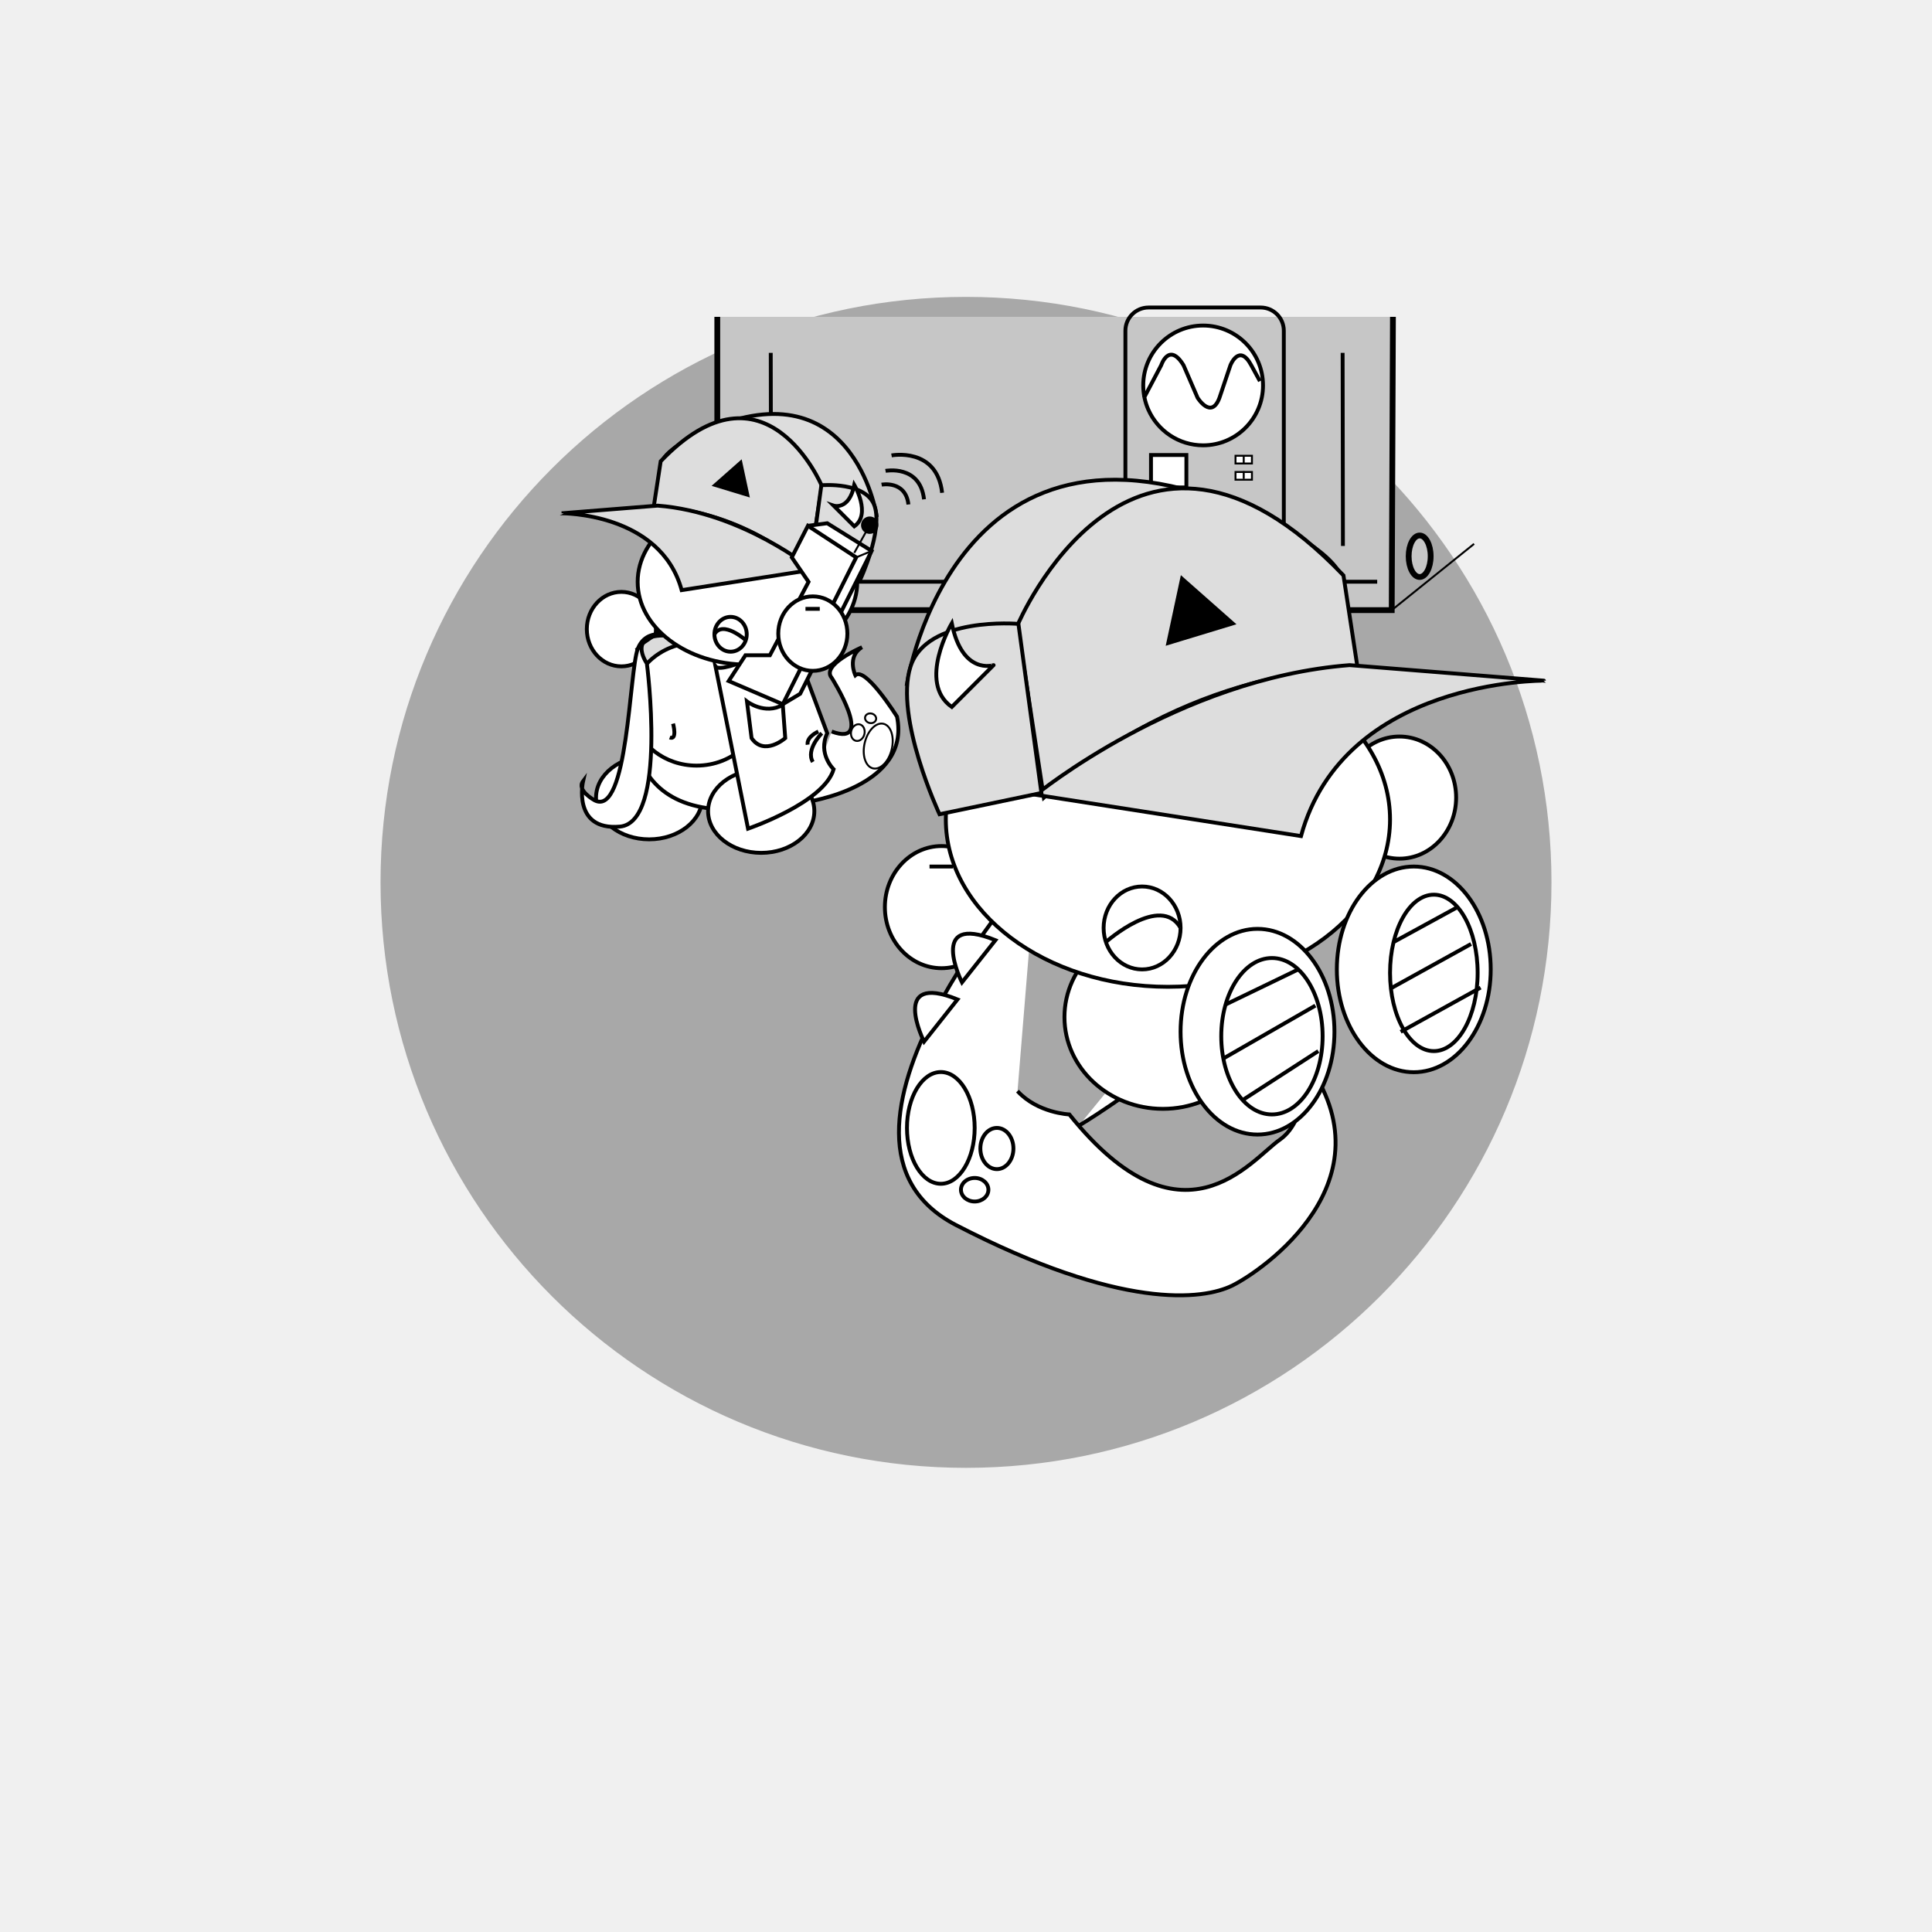
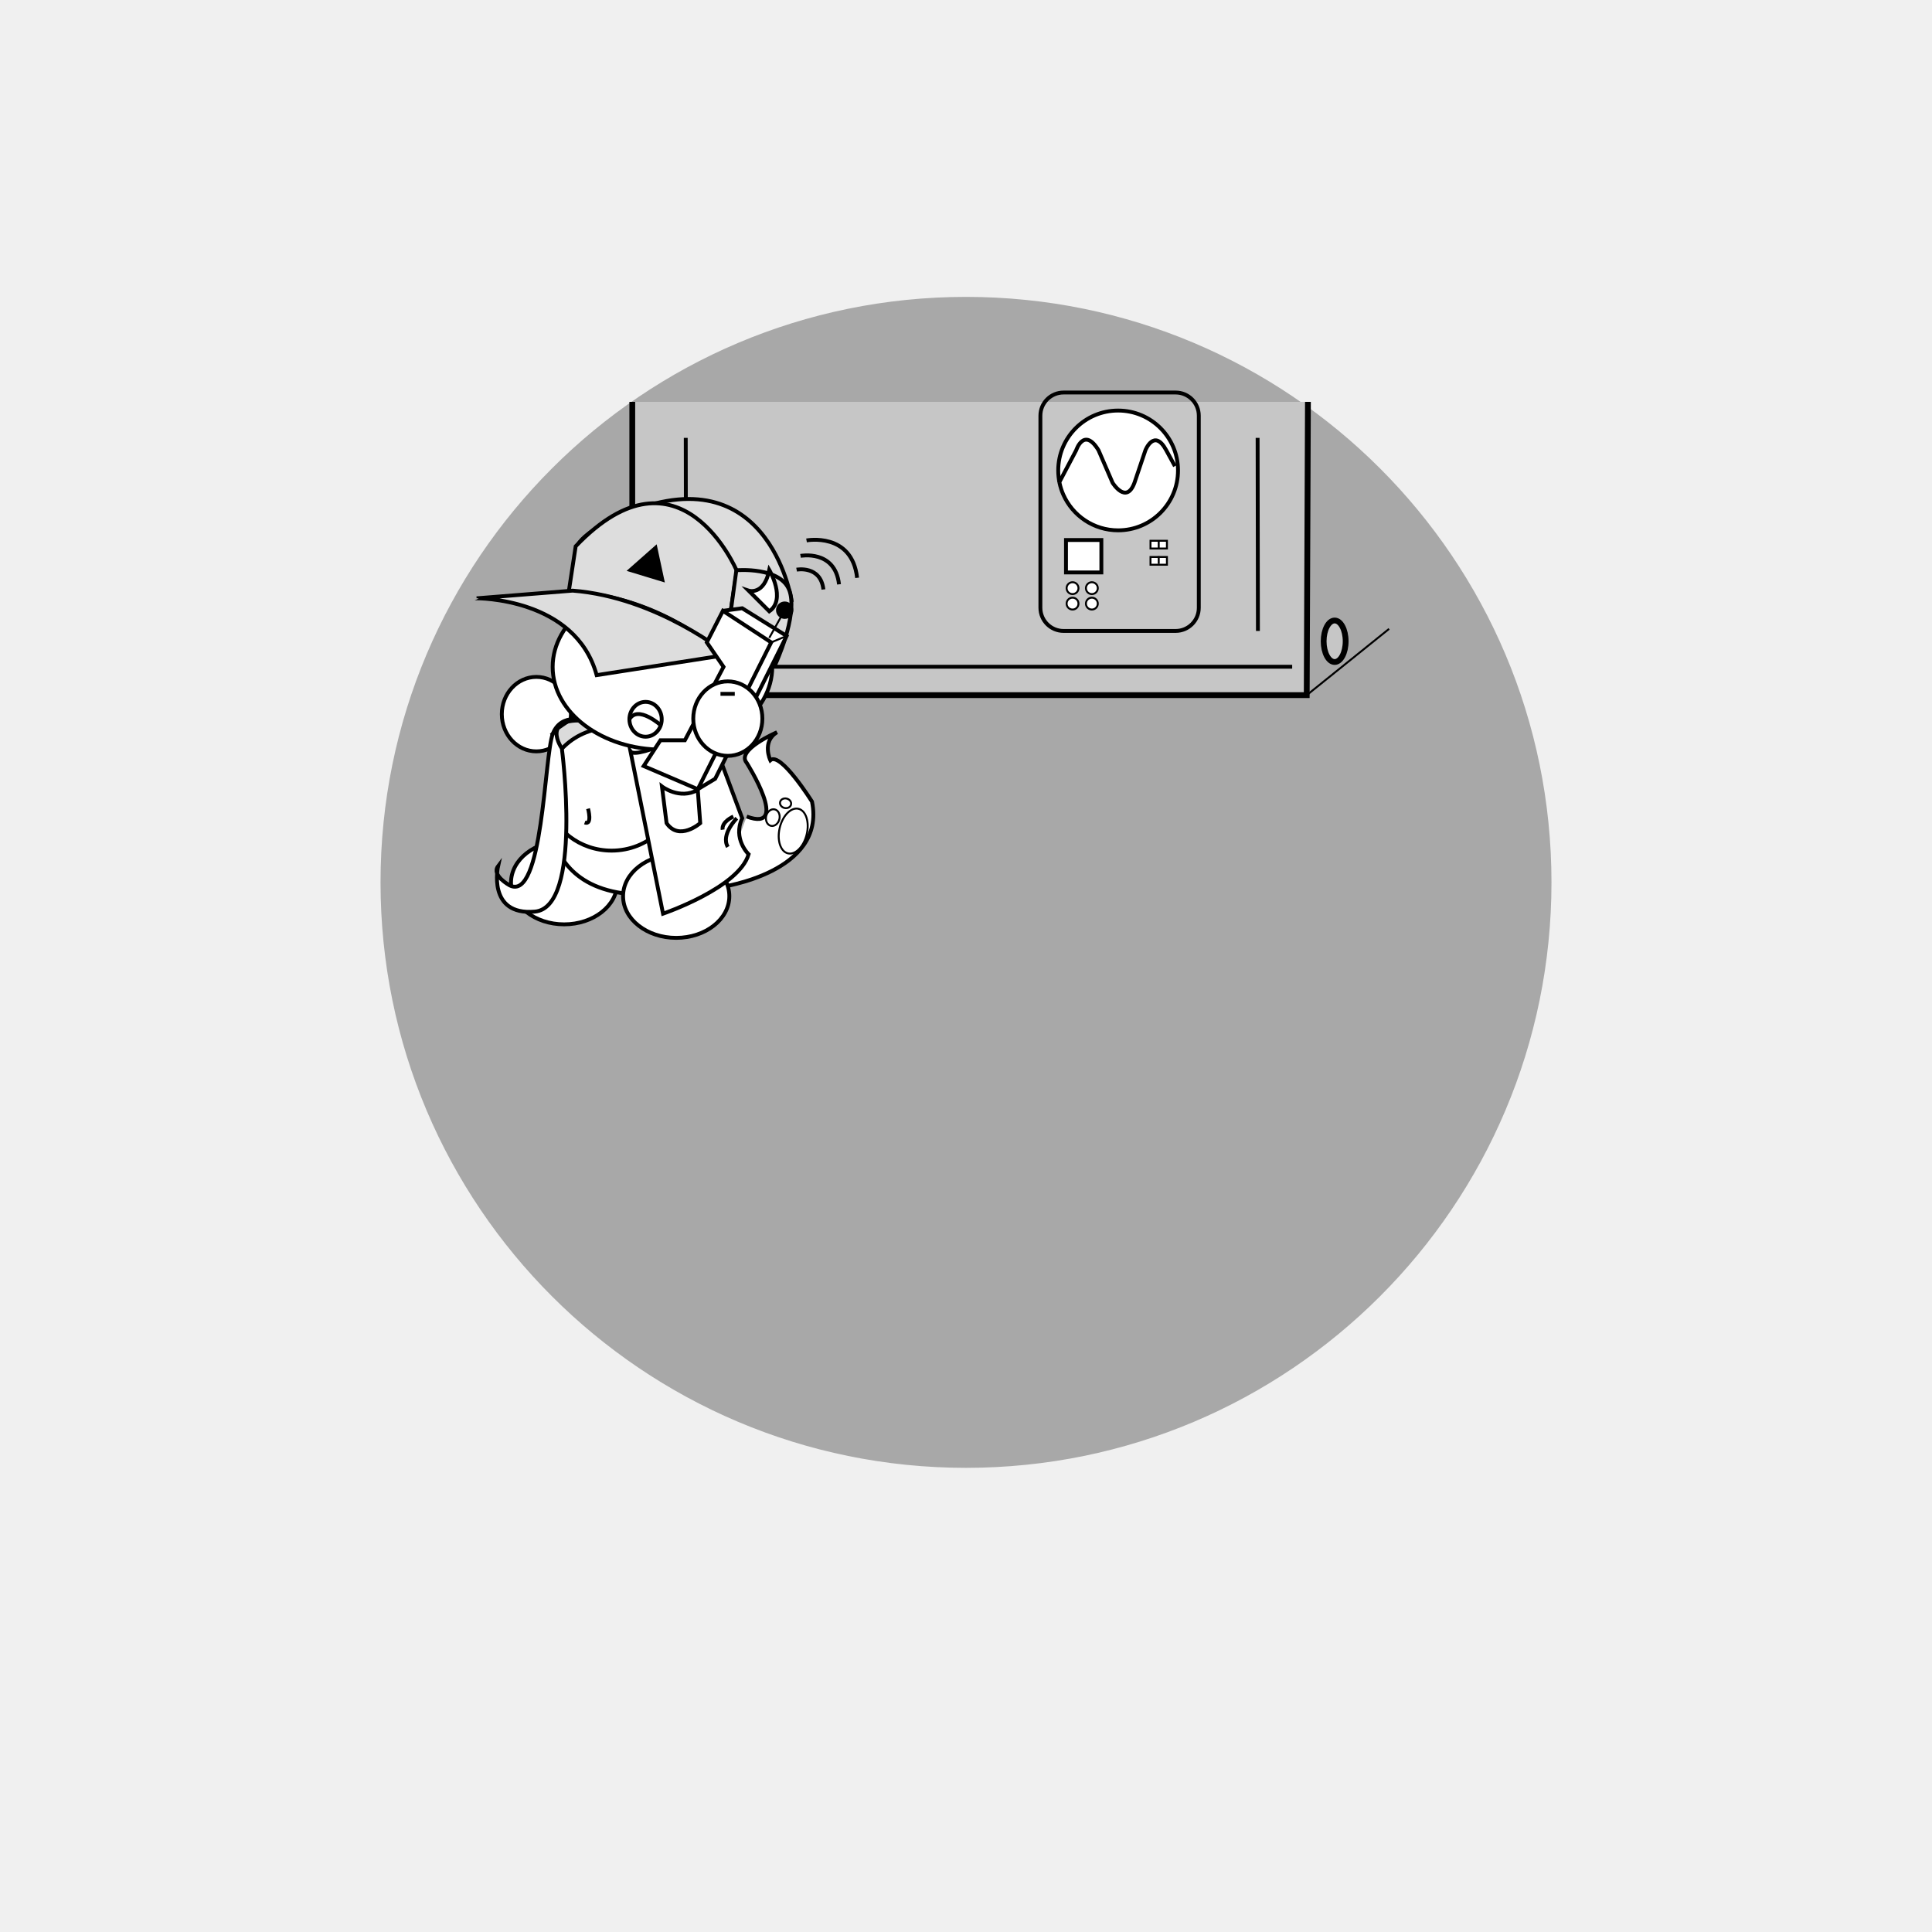
<svg xmlns="http://www.w3.org/2000/svg" version="1.1" id="Layer_2" x="0px" y="0px" viewBox="0 0 1000 1000" enable-background="new 0 0 1000 1000" xml:space="preserve">
  <circle display="none" opacity="0.3" stroke="#000000" stroke-miterlimit="10" enable-background="new    " cx="500" cy="453.711" r="302.542" />
  <circle opacity="0.3" stroke="#000000" stroke-miterlimit="10" enable-background="new    " cx="500" cy="456.711" r="302.542" />
  <g id="Layer_x5F_1" display="none">
    <path display="inline" fill="#FFFFFF" stroke="#000000" stroke-width="4" stroke-miterlimit="10" d="M444.525,594.475   c0,6.627-5.373,12-12,12H331.102c-6.627,0-12-5.373-12-12V348.983c0-6.627,5.373-12,12-12h101.424c6.627,0,12,5.373,12,12   L444.525,594.475L444.525,594.475z" />
    <path display="inline" fill="#FFFFFF" stroke="#000000" stroke-width="4" stroke-miterlimit="10" d="M656.459,594.475   c0,6.627-5.367,12-12,12H543.034c-6.627,0-12-5.373-12-12V348.983c0-6.627,5.373-12,12-12h101.425c6.633,0,12,5.373,12,12V594.475z   " />
    <path display="inline" fill="#FFFFFF" stroke="#000000" stroke-width="4" stroke-miterlimit="10" d="M569.949,515.729   c0,6.627-5.373,12-12,12H456.525c-6.627,0-12-5.373-12-12V270.237c0-6.627,5.373-12,12-12h101.424c6.627,0,12,5.373,12,12V515.729z   " />
    <path display="inline" fill="#FFFFFF" stroke="#000000" stroke-width="5" stroke-miterlimit="10" d="M723.729,521.115   c0,13.265-10.744,24-24,24H300.271c-13.255,0-24-10.735-24-24V318.272c0-13.254,10.745-24,24-24h399.457c13.256,0,24,10.746,24,24   L723.729,521.115L723.729,521.115z" />
    <path display="inline" fill="#FFFFFF" stroke="#000000" stroke-width="3" stroke-miterlimit="10" d="M686.177,483.656   c0,13.265-10.744,24-24,24H333.898c-13.255,0-24-10.735-24-24v-133.35c0-13.254,10.745-24,24-24h328.272c13.256,0,24,10.746,24,24   L686.177,483.656L686.177,483.656z" />
    <path id="vecmap" display="inline" fill="none" stroke="#000000" stroke-width="9" stroke-miterlimit="10" d="M348.052,427.712   c0,31.853,20.468,57.628,45.763,57.628" />
    <path id="vecmap_1_" display="inline" fill="none" stroke="#000000" stroke-width="4" stroke-miterlimit="10" d="M584.477,549.115   c0,44.976,39.42,81.355,88.135,81.355" />
    <path id="vecmap_2_" display="inline" fill="none" stroke="#000000" stroke-width="4" stroke-miterlimit="10" d="M412.609,545.115   c0,44.976-39.42,81.355-88.135,81.355" />
    <g display="inline">
      <line id="vecmap_3_" fill="none" stroke="#000000" stroke-width="3" stroke-miterlimit="10" x1="317.407" y1="356.645" x2="678.427" y2="356.645" />
    </g>
    <g display="inline">
      <line id="vecmap_4_" fill="none" stroke="#000000" stroke-width="3" stroke-miterlimit="10" x1="368.543" y1="365.119" x2="368.543" y2="497.322" />
    </g>
    <g display="inline">
      <line id="vecmap_5_" fill="none" stroke="#000000" stroke-width="3" stroke-miterlimit="10" x1="637.719" y1="365.119" x2="637.719" y2="497.322" />
    </g>
    <g display="inline">
      <rect id="vecmaprec" x="317.407" y="385.323" fill="#FFFFFF" stroke="#000000" stroke-width="3" stroke-miterlimit="10" width="355.205" height="80" />
    </g>
    <g display="inline">
      <line fill="none" stroke="#000000" stroke-width="3" stroke-miterlimit="10" x1="317.407" y1="465.323" x2="672.611" y2="465.323" />
    </g>
  </g>
  <text transform="matrix(1 0 0 1 461.9832 703.8977)" display="none" enable-background="new    " font-family="'MyriadPro-Regular'" font-size="72">3X</text>
  <path fill="#FFFFFF" stroke="#000000" stroke-miterlimit="10" d="M620.219,343.602" />
  <path display="none" fill="#E4E4EF" stroke="#000000" stroke-width="2" stroke-miterlimit="10" d="M383.594,609.325  c0,0,41.716-44.212,15.288,15.771" />
  <path display="none" fill="#7F9E3D" stroke="#000000" stroke-width="3" stroke-miterlimit="10" d="M464.223,276.828  c0,0-78.911-29.717-127.529,42.813" />
  <g id="Leaf_3_1_" display="none">
    <path display="inline" fill="#7F9E3D" stroke="#000000" stroke-width="3" stroke-miterlimit="10" d="M470.5,276.5c0,0-98,22-99,126   " />
    <path display="inline" fill="#7F9E3D" stroke="#000000" stroke-width="3" stroke-miterlimit="10" d="M371.473,402.48   c100.821-25.536,99.053-125.959,99.053-125.959" />
    <path display="inline" fill="none" stroke="#000000" stroke-width="3" stroke-miterlimit="10" d="M470.5,276.5   c0,0-103.908,121.786-97.993,125.829" />
    <polyline display="inline" fill="#CACAEF" stroke="#000000" stroke-miterlimit="10" points="391.166,395.17 400.166,380.504    400.166,391.837  " />
    <polyline display="inline" fill="#CACAEF" stroke="#000000" stroke-miterlimit="10" points="414.49,383.839 414.49,369.17    417.834,374.837 421.384,365.837 426.523,374.682  " />
    <polyline display="inline" fill="#CACAEF" stroke="#000000" stroke-miterlimit="10" points="433.984,369.807 434.638,346.091    439.851,363.159  " />
    <polyline display="inline" fill="#CACAEF" stroke="#000000" stroke-miterlimit="10" points="447.577,352.719 445.5,344.75    451.209,347.93  " />
    <polyline display="inline" fill="#CACAEF" stroke="#000000" stroke-miterlimit="10" points="455.527,340.22 449.293,317.328    459.22,332.156  " />
    <polyline display="inline" fill="#CACAEF" stroke="#000000" stroke-miterlimit="10" points="411.372,307.083 408.569,330.642    404.927,313.172  " />
    <polyline display="inline" fill="#CACAEF" stroke="#000000" stroke-miterlimit="10" points="387.261,336.962 390.177,360.507    382.459,344.416  " />
    <polyline display="inline" fill="#CACAEF" stroke="#000000" stroke-miterlimit="10" points="439.556,287.176 438.177,295.293    434.279,290.05  " />
  </g>
  <path fill="#484FAA" stroke="#FFFFFF" stroke-width="5" stroke-miterlimit="10" d="M197.474,456.711" />
  <g display="none">
    <line display="inline" fill="none" stroke="#000000" stroke-miterlimit="10" x1="200.201" y1="408.834" x2="334.358" y2="408.832" />
    <line display="inline" fill="none" stroke="#000000" stroke-miterlimit="10" x1="200.201" y1="422.834" x2="334.358" y2="422.83" />
    <line display="inline" fill="none" stroke="#000000" stroke-miterlimit="10" x1="334.358" y1="408.832" x2="334.358" y2="422.83" />
    <line display="inline" fill="none" stroke="#000000" stroke-miterlimit="10" x1="334.358" y1="408.832" x2="386.62" y2="361.921" />
    <line display="inline" fill="none" stroke="#000000" stroke-miterlimit="10" x1="334.358" y1="422.83" x2="386.62" y2="375.921" />
  </g>
  <path display="none" fill="#FFFFFF" stroke="#000000" stroke-width="2" stroke-miterlimit="10" d="M347.486,340.05  c0,0,5.202,22.209,42.864,13.854" />
  <g id="Layer_3">
    <path fill="#FFFFFF" stroke="#000000" stroke-width="2" stroke-miterlimit="10" d="M347.486,379.678" />
  </g>
  <path display="none" fill="none" stroke="#000000" stroke-width="3" stroke-miterlimit="10" d="M729.121,287.91  c0,0,11.345,19.923,5.695,24.59c0,0-1.649,17.334,12.351,16.667l36.667,0.019v-17.352c0,0-28.289-3.333-30.145,0.667  c0,0-3.855-2.619-6.522,3.69" />
  <path display="none" fill="none" stroke="#000000" stroke-width="3" stroke-miterlimit="10" d="M754.41,308.548  c0,0,3.389-21.381-19.594-31.381" />
  <g>
-     <polyline fill="#C6C6C6" stroke="#000000" stroke-width="3" stroke-miterlimit="10" points="371.269,163.998 371.269,315.806    720.358,315.806 720.984,163.998  " />
-     <path fill="#FFFFFF" stroke="#000000" stroke-width="2" stroke-miterlimit="10" d="M653.737,199.5c0,17.121-13.88,31-31,31   c-12.669,0-23.563-7.6-28.372-18.49c-1.689-3.826-2.628-8.059-2.628-12.51c0-17.121,13.88-31,31-31S653.737,182.379,653.737,199.5z   " />
-     <path fill="#FFFFFF" stroke="#000000" stroke-width="2" stroke-miterlimit="10" d="M592.158,205.875l8.882-16.853   c0,0,4.006-12.257,11.543,0l7.282,16.853c0,0,7.093,11.491,11.334,0l5.673-16.853c0,0,4.561-11.491,10.757,0l4.504,8.256" />
-     <rect x="595.753" y="235.509" fill="#FFFFFF" stroke="#000000" stroke-width="2" stroke-miterlimit="10" width="18.311" height="16.787" />
-     <line fill="#C6C6C6" stroke="#000000" stroke-miterlimit="10" x1="720.358" y1="315.806" x2="762.988" y2="281.5" />
-     <path fill="#C6C6C6" stroke="#000000" stroke-miterlimit="10" d="M762.988,163.998" />
-     <circle fill="#FFFFFF" stroke="#000000" stroke-miterlimit="10" cx="599.147" cy="260.428" r="3.072" />
-     <circle fill="#FFFFFF" stroke="#000000" stroke-miterlimit="10" cx="609.147" cy="260.428" r="3.072" />
-     <circle fill="#FFFFFF" stroke="#000000" stroke-miterlimit="10" cx="599.147" cy="268.428" r="3.072" />
-     <circle fill="#FFFFFF" stroke="#000000" stroke-miterlimit="10" cx="609.147" cy="268.428" r="3.072" />
-     <rect x="639.5" y="235.902" fill="#FFFFFF" stroke="#000000" stroke-miterlimit="10" width="8.5" height="4" />
-     <rect x="639.5" y="244.296" fill="#FFFFFF" stroke="#000000" stroke-miterlimit="10" width="8.5" height="4" />
-     <line fill="#C6C6C6" stroke="#000000" stroke-miterlimit="10" x1="643.75" y1="235.902" x2="643.75" y2="239.902" />
-     <line fill="#C6C6C6" stroke="#000000" stroke-miterlimit="10" x1="643.75" y1="243.902" x2="643.75" y2="247.902" />
-     <line fill="none" stroke="#000000" stroke-width="2" stroke-miterlimit="10" x1="378.167" y1="301.101" x2="712.834" y2="301.101" />
-     <line fill="none" stroke="#000000" stroke-width="2" stroke-miterlimit="10" x1="399.099" y1="282.594" x2="398.94" y2="182.641" />
-     <ellipse fill="#C6C6C6" stroke="#000000" stroke-width="3" stroke-miterlimit="10" cx="734.816" cy="287.91" rx="5.695" ry="10.743" />
-     <path fill="none" stroke="#000000" stroke-width="2" stroke-miterlimit="10" d="M582.506,171.167c0-6.627,5.373-12,12-12H652.5   c6.627,0,12,5.373,12,12v99.408c0,6.627-5.373,12-12,12h-57.994c-6.627,0-12-5.373-12-12V171.167z" />
-     <line fill="none" stroke="#000000" stroke-width="2" stroke-miterlimit="10" x1="695.099" y1="282.594" x2="694.94" y2="182.641" />
+     <polyline fill="#C6C6C6" stroke="#000000" stroke-width="3" stroke-miterlimit="10" points="327.269,207.998 327.269,359.806    676.358,359.806 676.984,207.998  " />
+     <path fill="#FFFFFF" stroke="#000000" stroke-width="2" stroke-miterlimit="10" d="M609.737,243.5c0,17.121-13.88,31-31,31   c-12.669,0-23.563-7.6-28.372-18.49c-1.689-3.826-2.628-8.059-2.628-12.51c0-17.121,13.88-31,31-31S609.737,226.379,609.737,243.5z   " />
+     <path fill="#FFFFFF" stroke="#000000" stroke-width="2" stroke-miterlimit="10" d="M548.158,249.875l8.882-16.853   c0,0,4.006-12.257,11.543,0l7.282,16.853c0,0,7.093,11.491,11.334,0l5.673-16.853c0,0,4.561-11.491,10.757,0l4.504,8.256" />
+     <rect x="551.753" y="279.509" fill="#FFFFFF" stroke="#000000" stroke-width="2" stroke-miterlimit="10" width="18.311" height="16.787" />
+     <line fill="#C6C6C6" stroke="#000000" stroke-miterlimit="10" x1="676.358" y1="359.806" x2="718.988" y2="325.5" />
+     <path fill="#C6C6C6" stroke="#000000" stroke-miterlimit="10" d="M718.988,207.998" />
+     <circle fill="#FFFFFF" stroke="#000000" stroke-miterlimit="10" cx="555.147" cy="304.428" r="3.072" />
+     <circle fill="#FFFFFF" stroke="#000000" stroke-miterlimit="10" cx="565.147" cy="304.428" r="3.072" />
+     <circle fill="#FFFFFF" stroke="#000000" stroke-miterlimit="10" cx="555.147" cy="312.428" r="3.072" />
+     <circle fill="#FFFFFF" stroke="#000000" stroke-miterlimit="10" cx="565.147" cy="312.428" r="3.072" />
+     <rect x="595.5" y="279.902" fill="#FFFFFF" stroke="#000000" stroke-miterlimit="10" width="8.5" height="4" />
+     <rect x="595.5" y="288.296" fill="#FFFFFF" stroke="#000000" stroke-miterlimit="10" width="8.5" height="4" />
+     <line fill="#C6C6C6" stroke="#000000" stroke-miterlimit="10" x1="599.75" y1="279.902" x2="599.75" y2="283.902" />
+     <line fill="#C6C6C6" stroke="#000000" stroke-miterlimit="10" x1="599.75" y1="287.902" x2="599.75" y2="291.902" />
+     <line fill="none" stroke="#000000" stroke-width="2" stroke-miterlimit="10" x1="334.167" y1="345.101" x2="668.834" y2="345.101" />
+     <line fill="none" stroke="#000000" stroke-width="2" stroke-miterlimit="10" x1="355.099" y1="326.594" x2="354.94" y2="226.641" />
+     <ellipse fill="#C6C6C6" stroke="#000000" stroke-width="3" stroke-miterlimit="10" cx="690.816" cy="331.91" rx="5.695" ry="10.743" />
+     <path fill="none" stroke="#000000" stroke-width="2" stroke-miterlimit="10" d="M538.506,215.167c0-6.627,5.373-12,12-12H608.5   c6.627,0,12,5.373,12,12v99.408c0,6.627-5.373,12-12,12h-57.994c-6.627,0-12-5.373-12-12V215.167z" />
+     <line fill="none" stroke="#000000" stroke-width="2" stroke-miterlimit="10" x1="651.099" y1="326.594" x2="650.94" y2="226.641" />
  </g>
-   <g id="Layer_2_1_">
-     <ellipse fill="#FFFFFF" stroke="#000000" stroke-width="2" stroke-miterlimit="10" cx="487.347" cy="469.526" rx="29.332" ry="31.609" />
-     <ellipse display="none" fill="#FFFFFF" stroke="#000000" stroke-width="2" stroke-miterlimit="10" cx="724.984" cy="421.448" rx="29.333" ry="31.608" />
-     <path fill="#FFFFFF" stroke="#000000" stroke-width="2" stroke-miterlimit="10" d="M481.118,448.515h12.142H481.118z" />
+   <g id="Layer_1_3_" display="none">
    <g>
-       <path fill="#FFFFFF" stroke="#000000" stroke-width="2" stroke-miterlimit="10" d="M432.358,448.515" />
-     </g>
-   </g>
-   <g id="Layer_1_3_">
-     <g display="none">
      <path display="inline" d="M436.168,273.178h3.62v51.345h-3.62V273.178z" />
    </g>
-     <path fill="#FFFFFF" stroke="#000000" stroke-width="2" stroke-miterlimit="10" d="M558.369,582.679   c0,0,107.626-63.632,92.52-113.151" />
-     <rect x="376.743" y="243.432" display="none" fill="#FFFFFF" stroke="#000000" stroke-width="3" stroke-miterlimit="10" width="452.382" height="347.419" />
+     <path display="inline" fill="#FFFFFF" stroke="#000000" stroke-width="2" stroke-miterlimit="10" d="M558.369,582.679   c0,0,107.626-63.632,92.52-113.151" />
+     <rect x="376.743" y="243.432" fill="#FFFFFF" stroke="#000000" stroke-width="3" stroke-miterlimit="10" width="452.382" height="347.419" />
    <div class="typewriter">
      <text transform="matrix(1 0 0 1 264.0769 578.5002)" font-family="'Montserrat-Regular'" font-size="72" startOffset="0">
			www.???.com</text>
    </div>
-     <ellipse display="none" fill="#FFFFFF" stroke="#000000" stroke-miterlimit="10" cx="676.052" cy="198.303" rx="49.854" ry="44.796" />
-     <g id="Layer_4_2_">
+     <ellipse fill="#FFFFFF" stroke="#000000" stroke-miterlimit="10" cx="676.052" cy="198.303" rx="49.854" ry="44.796" />
+     <g id="Layer_4_2_" display="inline">
      <ellipse fill="#FFFFFF" stroke="#000000" stroke-width="2" stroke-miterlimit="10" cx="724.358" cy="412.832" rx="29.331" ry="31.608" />
    </g>
-     <path display="none" fill="#FFFFFF" stroke="#000000" stroke-miterlimit="10" d="M638.741,230.524c0,0,23.188,27.596,16.606-2.775   C655.347,227.746,653.01,224.95,638.741,230.524z" />
-     <path display="none" fill="#FF0000" stroke="#000000" stroke-miterlimit="10" d="M709.677,170.876c4.834,0,8.752,9.38,8.752,20.952   c0,11.568-3.918,20.948-8.752,20.948c-4.829,0-8.747-9.38-8.747-20.948C700.928,180.256,704.846,170.876,709.677,170.876z" />
-     <polygon display="none" fill="#FFFFFF" stroke="#000000" stroke-width="2" stroke-miterlimit="10" points="626.843,229.703    615.824,243.286 630.91,254.068 637.966,249.028 635.356,233.42  " />
-     <path display="none" fill="#FFFFFF" stroke="#000000" stroke-miterlimit="10" d="M624.089,257.729c0,0-5.978,3.813,0,14.478   c5.975,10.667,31.938,0,31.938,0l9.849-19.811l8.32,19.811l9.063-0.764l-9.063-31.233c0,0-6.684-10.667-18.169,0   c-11.485,10.666-20.626,15.999-20.626,15.999L624.089,257.729z" />
-     <path fill="#FFFFFF" stroke="#000000" stroke-width="2" stroke-miterlimit="10" d="M536.172,448.515   c0,0-126.666,141.386-41.34,185.573c85.329,44.188,127.854,38.854,143.158,31.235c15.312-7.616,83.037-53.948,38.164-115.806   c0,0,1.525,29.715-13.713,40.381c-15.237,10.665-50.594,59.59-108.946-13.063c0,0-16.336-0.646-26.833-12.074" />
-     <path display="none" fill="#FFFFFF" stroke="#000000" stroke-miterlimit="10" d="M624.089,244.778l-5.224,26.665   c0,0,23.006-7.221,23.577-19.989" />
-     <path fill="#FFFFFF" stroke="#000000" stroke-width="2" stroke-miterlimit="10" d="M601.908,478.953   c28.137,0,50.944,21.268,50.944,47.495c0,26.229-22.812,47.491-50.944,47.491c-28.137,0-50.944-21.265-50.944-47.491   C550.964,500.221,573.771,478.953,601.908,478.953z" />
-     <g>
+     <path fill="#FFFFFF" stroke="#000000" stroke-miterlimit="10" d="M638.741,230.524c0,0,23.188,27.596,16.606-2.775   C655.347,227.746,653.01,224.95,638.741,230.524z" />
+     <path fill="#FF0000" stroke="#000000" stroke-miterlimit="10" d="M709.677,170.876c4.834,0,8.752,9.38,8.752,20.952   c0,11.568-3.918,20.948-8.752,20.948c-4.829,0-8.747-9.38-8.747-20.948C700.928,180.256,704.846,170.876,709.677,170.876z" />
+     <polygon fill="#FFFFFF" stroke="#000000" stroke-width="2" stroke-miterlimit="10" points="626.843,229.703 615.824,243.286    630.91,254.068 637.966,249.028 635.356,233.42  " />
+     <path fill="#FFFFFF" stroke="#000000" stroke-miterlimit="10" d="M624.089,257.729c0,0-5.978,3.813,0,14.478   c5.975,10.667,31.938,0,31.938,0l9.849-19.811l8.32,19.811l9.063-0.764l-9.063-31.233c0,0-6.684-10.667-18.169,0   c-11.485,10.666-20.626,15.999-20.626,15.999L624.089,257.729z" />
+     <path display="inline" fill="#FFFFFF" stroke="#000000" stroke-width="2" stroke-miterlimit="10" d="M536.172,448.515   c0,0-126.666,141.386-41.34,185.573c85.329,44.188,127.854,38.854,143.158,31.235c15.312-7.616,83.037-53.948,38.164-115.806   c0,0,1.525,29.715-13.713,40.381c-15.237,10.665-50.594,59.59-108.946-13.063c0,0-16.336-0.646-26.833-12.074" />
+     <path fill="#FFFFFF" stroke="#000000" stroke-miterlimit="10" d="M624.089,244.778l-5.224,26.665c0,0,23.006-7.221,23.577-19.989" />
+     <path display="inline" fill="#FFFFFF" stroke="#000000" stroke-width="2" stroke-miterlimit="10" d="M601.908,478.953   c28.137,0,50.944,21.268,50.944,47.495c0,26.229-22.812,47.491-50.944,47.491c-28.137,0-50.944-21.265-50.944-47.491   C550.964,500.221,573.771,478.953,601.908,478.953z" />
+     <g display="inline">
      <path fill="#DDDDDD" stroke="#000000" stroke-width="2" stroke-miterlimit="10" d="M469.453,353.906    c0,0,25.151-160.597,184.078-85.71C812.456,343.079,469.453,353.906,469.453,353.906z" />
      <path fill="#FFFFFF" stroke="#000000" stroke-width="2" stroke-miterlimit="10" d="M719.476,424.155    c0,47.834-51.467,86.613-114.961,86.613c-63.49,0-114.962-38.778-114.962-86.613s51.473-86.607,114.962-86.607    C668.01,337.543,719.476,376.32,719.476,424.155z" />
      <path fill="#DDDDDD" stroke="#000000" stroke-width="2" stroke-miterlimit="10" d="M540.285,412.834l-13.623-89.25    c0,0,58.975-140.431,168.711-25.754l7.31,47.889c0,0-81.328-2.413-156.65,62.056C544.109,409.417,542.193,411.102,540.285,412.834    z" />
      <path fill="#DDDDDD" stroke="#000000" stroke-width="2" stroke-miterlimit="10" d="M673.395,432.756l-137.227-21.375    c0,0,73.577-60.235,162.396-67.113l100.559,8.04C799.123,352.307,695.613,351.402,673.395,432.756z" />
      <path fill="#DDDDDD" stroke="#000000" stroke-width="2" stroke-miterlimit="10" d="M527.135,322.929    c0,0-47.587-4.173-55.895,22.222c-8.305,26.396,15.047,76.297,15.047,76.297l52.744-11.014L527.135,322.929z" />
      <polygon stroke="#000000" stroke-width="2" stroke-miterlimit="10" points="611.828,299.575 604.705,332.806 637.99,322.689   " />
      <path fill="#FFFFFF" stroke="#000000" stroke-width="2" stroke-miterlimit="10" d="M492.639,322.615c0,0-18.044,30.678,0,43.308    l21.649-21.653C514.291,344.267,498.052,349.68,492.639,322.615z" />
    </g>
-     <path display="none" fill="#FFFFFF" stroke="#000000" stroke-width="2" stroke-miterlimit="10" d="M560.222,510.768   c0,0,57.959,31.415,57.995-7.197" />
-     <path display="none" fill="#FFFFFF" stroke="#000000" stroke-width="2" stroke-miterlimit="10" d="M563.384,534.01   c0,0,40.321,18.193,54.836-7.907" />
-     <path display="none" fill="#FFFFFF" stroke="#000000" stroke-width="2" stroke-miterlimit="10" d="M575.101,552.42   c0,0,42.354,12.774,53.334-14.998" />
-     <ellipse fill="#FFFFFF" stroke="#000000" stroke-width="2" stroke-miterlimit="10" cx="591.147" cy="480.304" rx="19.916" ry="21.461" />
-     <path fill="#FFFFFF" stroke="#000000" stroke-width="2" stroke-miterlimit="10" d="M572.411,487.603   c0,0,28.344-25.265,38.652-7.298" />
-     <ellipse fill="#FFFFFF" stroke="#000000" stroke-width="2" stroke-miterlimit="10" cx="731.771" cy="501.744" rx="39.822" ry="53.229" />
-     <ellipse fill="#FFFFFF" stroke="#000000" stroke-width="2" stroke-miterlimit="10" cx="650.885" cy="534.01" rx="39.823" ry="53.23" />
-     <path display="none" fill="#FFFFFF" stroke="#000000" stroke-miterlimit="10" d="M658.844,263.823c0,0-8.591,9.146-25.353,0   c0,0-4.036,3.472-10.61-5.883l1.208-13.162" />
-     <polygon display="none" fill="#FFFFFF" stroke="#000000" stroke-width="3" stroke-miterlimit="10" points="376.743,243.432    560.471,141.266 914.97,141.266 829.125,243.432  " />
-     <polygon display="none" fill="#FFFFFF" stroke="#000000" stroke-width="3" stroke-miterlimit="10" points="829.125,590.848    829.125,243.432 914.97,141.266 914.97,436.365  " />
-     <ellipse fill="#FFFFFF" stroke="#000000" stroke-width="2" stroke-miterlimit="10" cx="658.351" cy="536.353" rx="26.236" ry="40.482" />
-     <ellipse fill="#FFFFFF" stroke="#000000" stroke-width="2" stroke-miterlimit="10" cx="742.151" cy="503.57" rx="22.672" ry="40.481" />
-     <line fill="none" stroke="#000000" stroke-width="2" stroke-miterlimit="10" x1="634.368" y1="519.943" x2="671.988" y2="501.765" />
-     <line fill="none" stroke="#000000" stroke-width="2" stroke-miterlimit="10" x1="633.155" y1="547.903" x2="680.822" y2="520.495" />
-     <line fill="none" stroke="#000000" stroke-width="2" stroke-miterlimit="10" x1="643.191" y1="569.381" x2="682.345" y2="544.051" />
-     <line fill="none" stroke="#000000" stroke-width="2" stroke-miterlimit="10" x1="724.973" y1="534.071" x2="766.345" y2="511.188" />
-     <line fill="none" stroke="#000000" stroke-width="2" stroke-miterlimit="10" x1="721.31" y1="487.603" x2="754.41" y2="469.528" />
-     <path fill="#FFFFFF" stroke="#000000" stroke-width="3" stroke-miterlimit="10" d="M762.988,487.603" />
-     <path fill="#FFFFFF" stroke="#000000" stroke-width="3" stroke-miterlimit="10" d="M721.31,515.009" />
-     <path fill="#FFFFFF" stroke="#000000" stroke-width="3" stroke-miterlimit="10" d="M751.65,511.854" />
-     <path fill="#FFFFFF" stroke="#000000" stroke-width="3" stroke-miterlimit="10" d="M724.984,430.857" />
-     <line fill="none" stroke="#000000" stroke-width="2" stroke-miterlimit="10" x1="720.054" y1="511.477" x2="761.429" y2="488.597" />
-     <path fill="#FFFFFF" stroke="#000000" stroke-width="2" stroke-miterlimit="10" d="M486.969,554.884   c9.677,0,17.521,12.945,17.521,28.922c0,15.97-7.846,28.922-17.521,28.922c-9.682,0-17.523-12.952-17.523-28.922   C469.443,567.829,477.288,554.884,486.969,554.884z" />
-     <ellipse fill="#FFFFFF" stroke="#000000" stroke-width="2" stroke-miterlimit="10" cx="515.99" cy="594.472" rx="8.557" ry="10.667" />
-     <ellipse fill="#FFFFFF" stroke="#000000" stroke-width="2" stroke-miterlimit="10" cx="504.49" cy="615.805" rx="7.104" ry="6.095" />
-     <path fill="#FFFFFF" stroke="#000000" stroke-width="2" stroke-miterlimit="10" d="M478.289,539.154   c0,0-18.184-36.244,17.317-21.855L478.289,539.154z" />
-     <path fill="#FFFFFF" stroke="#000000" stroke-width="2" stroke-miterlimit="10" d="M497.911,508.49   c0,0-18.181-36.242,17.317-21.855L497.911,508.49z" />
-     <polygon display="none" fill="#FFFFFF" stroke="#000000" stroke-width="2" stroke-miterlimit="10" points="331.031,108.404    425.505,85.547 445.311,280.585  " />
-     <polygon display="none" fill="#FFFFFF" stroke="#000000" stroke-width="2" stroke-miterlimit="10" points="602.416,4.989    704.26,32.915 564.478,280.585  " />
-     <polygon display="none" fill="#FFFFFF" stroke="#000000" stroke-width="2" stroke-miterlimit="10" points="768.13,114.807    832.219,166.551 710.97,280.585  " />
-     <path display="none" fill="#FFFFFF" stroke="#000000" stroke-width="2" stroke-miterlimit="10" d="M453.454,287.943   c8.835,0,15.999,5.893,15.999,13.16c0,7.269-7.162,13.157-15.999,13.157s-15.999-5.891-15.999-13.157   C437.455,293.833,444.617,287.943,453.454,287.943z" />
-     <path display="none" fill="#FFFFFF" stroke="#000000" stroke-width="2" stroke-miterlimit="10" d="M558.369,287.943   c8.835,0,15.999,5.893,15.999,13.16c0,7.269-7.163,13.157-15.999,13.157c-8.837,0-16-5.891-16-13.157   C542.369,293.833,549.532,287.943,558.369,287.943z" />
-     <ellipse display="none" fill="#FFFFFF" stroke="#000000" stroke-width="2" stroke-miterlimit="10" cx="700.394" cy="298.815" rx="16" ry="13.158" />
+     <path fill="#FFFFFF" stroke="#000000" stroke-width="2" stroke-miterlimit="10" d="M560.222,510.768   c0,0,57.959,31.415,57.995-7.197" />
+     <path fill="#FFFFFF" stroke="#000000" stroke-width="2" stroke-miterlimit="10" d="M563.384,534.01c0,0,40.321,18.193,54.836-7.907   " />
+     <path fill="#FFFFFF" stroke="#000000" stroke-width="2" stroke-miterlimit="10" d="M575.101,552.42   c0,0,42.354,12.774,53.334-14.998" />
+     <ellipse display="inline" fill="#FFFFFF" stroke="#000000" stroke-width="2" stroke-miterlimit="10" cx="591.147" cy="480.304" rx="19.916" ry="21.461" />
+     <path display="inline" fill="#FFFFFF" stroke="#000000" stroke-width="2" stroke-miterlimit="10" d="M572.411,487.603   c0,0,28.344-25.265,38.652-7.298" />
+     <ellipse display="inline" fill="#FFFFFF" stroke="#000000" stroke-width="2" stroke-miterlimit="10" cx="731.771" cy="501.744" rx="39.822" ry="53.229" />
+     <ellipse display="inline" fill="#FFFFFF" stroke="#000000" stroke-width="2" stroke-miterlimit="10" cx="650.885" cy="534.01" rx="39.823" ry="53.23" />
+     <path fill="#FFFFFF" stroke="#000000" stroke-miterlimit="10" d="M658.844,263.823c0,0-8.591,9.146-25.353,0   c0,0-4.036,3.472-10.61-5.883l1.208-13.162" />
+     <polygon fill="#FFFFFF" stroke="#000000" stroke-width="3" stroke-miterlimit="10" points="376.743,243.432 560.471,141.266    914.97,141.266 829.125,243.432  " />
+     <polygon fill="#FFFFFF" stroke="#000000" stroke-width="3" stroke-miterlimit="10" points="829.125,590.848 829.125,243.432    914.97,141.266 914.97,436.365  " />
+     <ellipse display="inline" fill="#FFFFFF" stroke="#000000" stroke-width="2" stroke-miterlimit="10" cx="658.351" cy="536.353" rx="26.236" ry="40.482" />
+     <ellipse display="inline" fill="#FFFFFF" stroke="#000000" stroke-width="2" stroke-miterlimit="10" cx="742.151" cy="503.57" rx="22.672" ry="40.481" />
+     <line display="inline" fill="none" stroke="#000000" stroke-width="2" stroke-miterlimit="10" x1="634.368" y1="519.943" x2="671.988" y2="501.765" />
+     <line display="inline" fill="none" stroke="#000000" stroke-width="2" stroke-miterlimit="10" x1="633.155" y1="547.903" x2="680.822" y2="520.495" />
+     <line display="inline" fill="none" stroke="#000000" stroke-width="2" stroke-miterlimit="10" x1="643.191" y1="569.381" x2="682.345" y2="544.051" />
+     <line display="inline" fill="none" stroke="#000000" stroke-width="2" stroke-miterlimit="10" x1="724.973" y1="534.071" x2="766.345" y2="511.188" />
+     <line display="inline" fill="none" stroke="#000000" stroke-width="2" stroke-miterlimit="10" x1="721.31" y1="487.603" x2="754.41" y2="469.528" />
+     <path display="inline" fill="#FFFFFF" stroke="#000000" stroke-width="3" stroke-miterlimit="10" d="M762.988,487.603" />
+     <path display="inline" fill="#FFFFFF" stroke="#000000" stroke-width="3" stroke-miterlimit="10" d="M721.31,515.009" />
+     <path display="inline" fill="#FFFFFF" stroke="#000000" stroke-width="3" stroke-miterlimit="10" d="M751.65,511.854" />
+     <path display="inline" fill="#FFFFFF" stroke="#000000" stroke-width="3" stroke-miterlimit="10" d="M724.984,430.857" />
+     <line display="inline" fill="none" stroke="#000000" stroke-width="2" stroke-miterlimit="10" x1="720.054" y1="511.477" x2="761.429" y2="488.597" />
+     <path display="inline" fill="#FFFFFF" stroke="#000000" stroke-width="2" stroke-miterlimit="10" d="M486.969,554.884   c9.677,0,17.521,12.945,17.521,28.922c0,15.97-7.846,28.922-17.521,28.922c-9.682,0-17.523-12.952-17.523-28.922   C469.443,567.829,477.288,554.884,486.969,554.884z" />
+     <ellipse display="inline" fill="#FFFFFF" stroke="#000000" stroke-width="2" stroke-miterlimit="10" cx="515.99" cy="594.472" rx="8.557" ry="10.667" />
+     <ellipse display="inline" fill="#FFFFFF" stroke="#000000" stroke-width="2" stroke-miterlimit="10" cx="504.49" cy="615.805" rx="7.104" ry="6.095" />
+     <path display="inline" fill="#FFFFFF" stroke="#000000" stroke-width="2" stroke-miterlimit="10" d="M478.289,539.154   c0,0-18.184-36.244,17.317-21.855L478.289,539.154z" />
+     <path display="inline" fill="#FFFFFF" stroke="#000000" stroke-width="2" stroke-miterlimit="10" d="M497.911,508.49   c0,0-18.181-36.242,17.317-21.855L497.911,508.49z" />
+     <polygon fill="#FFFFFF" stroke="#000000" stroke-width="2" stroke-miterlimit="10" points="331.031,108.404 425.505,85.547    445.311,280.585  " />
+     <polygon fill="#FFFFFF" stroke="#000000" stroke-width="2" stroke-miterlimit="10" points="602.416,4.989 704.26,32.915    564.478,280.585  " />
+     <polygon fill="#FFFFFF" stroke="#000000" stroke-width="2" stroke-miterlimit="10" points="768.13,114.807 832.219,166.551    710.97,280.585  " />
+     <path fill="#FFFFFF" stroke="#000000" stroke-width="2" stroke-miterlimit="10" d="M453.454,287.943   c8.835,0,15.999,5.893,15.999,13.16c0,7.269-7.162,13.157-15.999,13.157s-15.999-5.891-15.999-13.157   C437.455,293.833,444.617,287.943,453.454,287.943z" />
+     <path fill="#FFFFFF" stroke="#000000" stroke-width="2" stroke-miterlimit="10" d="M558.369,287.943   c8.835,0,15.999,5.893,15.999,13.16c0,7.269-7.163,13.157-15.999,13.157c-8.837,0-16-5.891-16-13.157   C542.369,293.833,549.532,287.943,558.369,287.943z" />
+     <ellipse fill="#FFFFFF" stroke="#000000" stroke-width="2" stroke-miterlimit="10" cx="700.394" cy="298.815" rx="16" ry="13.158" />
+     <g id="Layer_2_1_" display="inline">
+       <ellipse fill="#FFFFFF" stroke="#000000" stroke-width="2" stroke-miterlimit="10" cx="487.347" cy="469.526" rx="29.332" ry="31.609" />
+       <ellipse display="none" fill="#FFFFFF" stroke="#000000" stroke-width="2" stroke-miterlimit="10" cx="724.984" cy="421.448" rx="29.333" ry="31.608" />
+       <path fill="#FFFFFF" stroke="#000000" stroke-width="2" stroke-miterlimit="10" d="M481.118,448.515h12.142H481.118z" />
+       <g>
+         <path fill="#FFFFFF" stroke="#000000" stroke-width="2" stroke-miterlimit="10" d="M432.358,448.515" />
+       </g>
+     </g>
  </g>
  <g>
-     <path fill="#FFFFFF" stroke="#000000" stroke-width="2" stroke-miterlimit="10" d="M416.992,415.156   c0,0,54.758-7.479,47.299-44.233c0,0-16.365-26.089-21.578-21.422c0,0-4.547-9.631,3.453-14.482c0,0-21.364,9.149-15.683,15.815   c0,0,22.984,36.278,0,27.807" />
-     <ellipse fill="#FFFFFF" stroke="#000000" stroke-width="2" stroke-miterlimit="10" cx="336" cy="412.86" rx="27.5" ry="21.58" />
-     <path fill="#FFFFFF" stroke="#000000" stroke-width="2" stroke-miterlimit="10" d="M402.828,364.834l10.338,49.323   c-98.332,24.321-84.666-49.323-84.666-49.323" />
-     <ellipse fill="#FFFFFF" stroke="#000000" stroke-width="2" stroke-miterlimit="10" cx="321.625" cy="325.636" rx="17.89" ry="19.274" />
+     <path fill="#FFFFFF" stroke="#000000" stroke-width="2" stroke-miterlimit="10" d="M372.992,459.156   c0,0,54.758-7.479,47.299-44.233c0,0-16.365-26.089-21.578-21.422c0,0-4.547-9.631,3.453-14.482c0,0-21.364,9.149-15.683,15.815   c0,0,22.984,36.278,0,27.807" />
+     <ellipse fill="#FFFFFF" stroke="#000000" stroke-width="2" stroke-miterlimit="10" cx="292" cy="456.86" rx="27.5" ry="21.58" />
+     <path fill="#FFFFFF" stroke="#000000" stroke-width="2" stroke-miterlimit="10" d="M358.828,408.834l10.338,49.323   c-98.332,24.321-84.666-49.323-84.666-49.323" />
+     <ellipse fill="#FFFFFF" stroke="#000000" stroke-width="2" stroke-miterlimit="10" cx="277.625" cy="369.636" rx="17.89" ry="19.274" />
    <g id="Layer_3_1_">
-       <polygon fill="#DBDBDB" stroke="#000000" stroke-miterlimit="10" points="329.275,335.865 343.901,364.298 367.963,327.938     348.802,322.514   " />
+       <polygon fill="#DBDBDB" stroke="#000000" stroke-miterlimit="10" points="285.275,379.865 299.901,408.298 323.963,371.938     304.802,366.514   " />
    </g>
-     <path fill="#FFFFFF" stroke="#000000" stroke-width="2" stroke-miterlimit="10" d="M360.564,332.626   c18.854,0,34.14,14.251,34.14,31.829c0,17.574-15.286,31.824-34.14,31.824c-16.498,0-30.264-10.908-33.448-25.409   c-0.455-2.072-0.691-4.219-0.691-6.415C326.425,346.877,341.709,332.626,360.564,332.626z" />
-     <ellipse fill="#FFFFFF" stroke="#000000" stroke-width="2" stroke-miterlimit="10" cx="394" cy="419.86" rx="27.5" ry="21.58" />
-     <path fill="#FFFFFF" stroke="#000000" stroke-width="2" stroke-miterlimit="10" d="M334.815,343.395   c0,0-11.521-16.359,12.671-14.285c0,0-12.864-4.684-17.339,6.627c-4.475,11.313-5.073,87.483-22.389,78.501   c0,0-9.55-5.169-5.953-9.924c0,0-5.792,25.691,19.018,23.54C345.635,425.701,334.815,343.395,334.815,343.395z" />
-     <path fill="#FFFFFF" stroke="#000000" stroke-width="2" stroke-miterlimit="10" d="M370.338,344.906l16.846,84.011   c0,0,39.285-13.415,44.301-30.748c0,0-8.314-7.976-3.316-18.654l-18-48.256C410.166,331.256,373.508,349.645,370.338,344.906z" />
-     <path fill="#DDDDDD" stroke="#000000" stroke-width="2" stroke-miterlimit="10" d="M362.654,224.107   c78.563-37.019,90.995,42.369,90.995,42.369S284.093,261.124,362.654,224.107z" />
-     <path fill="#FFFFFF" stroke="#000000" stroke-width="2" stroke-miterlimit="10" d="M386.885,258.388   c31.384,0,56.828,19.167,56.828,42.813c0,23.646-25.443,42.813-56.828,42.813c-31.389,0-56.829-19.17-56.829-42.813   C330.055,277.555,355.496,258.387,386.885,258.388z" />
-     <path fill="#DDDDDD" stroke="#000000" stroke-width="2" stroke-miterlimit="10" d="M415.796,293.104   c-37.233-31.869-77.438-30.676-77.438-30.676l3.613-23.672c54.247-56.688,83.396,12.729,83.396,12.729l-6.732,44.119   C417.691,294.749,416.744,293.916,415.796,293.104z" />
-     <path fill="#DDDDDD" stroke="#000000" stroke-width="2" stroke-miterlimit="10" d="M290.684,265.686l49.709-3.975   c43.904,3.398,80.276,33.176,80.276,33.176l-67.836,10.566C341.851,265.238,290.684,265.685,290.684,265.686z" />
-     <path fill="#DDDDDD" stroke="#000000" stroke-width="2" stroke-miterlimit="10" d="M419.256,294.419l26.071,5.443   c0,0,11.543-24.668,7.438-37.716c-4.105-13.048-27.629-10.983-27.629-10.983L419.256,294.419z" />
-     <polygon stroke="#000000" stroke-width="2" stroke-miterlimit="10" points="370.338,251.044 386.791,256.045 383.269,239.618  " />
-     <path fill="#FFFFFF" stroke="#000000" stroke-width="2" stroke-miterlimit="10" d="M431.484,261.711l10.703,10.704   c8.92-6.244,0-21.407,0-21.407C439.511,264.386,431.484,261.711,431.484,261.711z" />
+     <path fill="#FFFFFF" stroke="#000000" stroke-width="2" stroke-miterlimit="10" d="M316.564,376.626   c18.854,0,34.14,14.251,34.14,31.829c0,17.574-15.286,31.824-34.14,31.824c-16.498,0-30.264-10.908-33.448-25.409   c-0.455-2.072-0.691-4.219-0.691-6.415C282.425,390.877,297.709,376.626,316.564,376.626z" />
+     <ellipse fill="#FFFFFF" stroke="#000000" stroke-width="2" stroke-miterlimit="10" cx="350" cy="463.86" rx="27.5" ry="21.58" />
+     <path fill="#FFFFFF" stroke="#000000" stroke-width="2" stroke-miterlimit="10" d="M290.815,387.395   c0,0-11.521-16.359,12.671-14.285c0,0-12.864-4.684-17.339,6.627c-4.475,11.313-5.073,87.483-22.389,78.501   c0,0-9.55-5.169-5.953-9.924c0,0-5.792,25.691,19.018,23.54C301.635,469.701,290.815,387.395,290.815,387.395z" />
+     <path fill="#FFFFFF" stroke="#000000" stroke-width="2" stroke-miterlimit="10" d="M326.338,388.906l16.846,84.011   c0,0,39.285-13.415,44.301-30.748c0,0-8.314-7.976-3.316-18.654l-18-48.256C366.166,375.256,329.508,393.645,326.338,388.906z" />
+     <path fill="#DDDDDD" stroke="#000000" stroke-width="2" stroke-miterlimit="10" d="M318.654,268.107   c78.563-37.019,90.995,42.369,90.995,42.369S240.093,305.124,318.654,268.107z" />
+     <path fill="#FFFFFF" stroke="#000000" stroke-width="2" stroke-miterlimit="10" d="M342.885,302.388   c31.384,0,56.828,19.167,56.828,42.813c0,23.646-25.443,42.813-56.828,42.813c-31.389,0-56.829-19.17-56.829-42.813   C286.055,321.555,311.496,302.387,342.885,302.388z" />
+     <path fill="#DDDDDD" stroke="#000000" stroke-width="2" stroke-miterlimit="10" d="M371.796,337.104   c-37.233-31.869-77.438-30.676-77.438-30.676l3.613-23.672c54.247-56.688,83.396,12.729,83.396,12.729l-6.732,44.119   C373.691,338.749,372.744,337.916,371.796,337.104z" />
+     <path fill="#DDDDDD" stroke="#000000" stroke-width="2" stroke-miterlimit="10" d="M246.684,309.686l49.709-3.975   c43.904,3.398,80.276,33.176,80.276,33.176l-67.836,10.566C297.851,309.238,246.684,309.685,246.684,309.686z" />
+     <path fill="#DDDDDD" stroke="#000000" stroke-width="2" stroke-miterlimit="10" d="M375.256,338.419l26.071,5.443   c0,0,11.543-24.668,7.438-37.716c-4.105-13.048-27.629-10.983-27.629-10.983L375.256,338.419z" />
+     <polygon stroke="#000000" stroke-width="2" stroke-miterlimit="10" points="326.338,295.044 342.791,300.045 339.269,283.618  " />
+     <path fill="#FFFFFF" stroke="#000000" stroke-width="2" stroke-miterlimit="10" d="M387.484,305.711l10.703,10.704   c8.92-6.244,0-21.407,0-21.407C395.511,308.386,387.484,305.711,387.484,305.711z" />
    <g id="PHONE">
-       <polyline fill="#FFFFFF" stroke="#000000" stroke-width="2" stroke-miterlimit="10" points="405.166,364.5 414.168,359.101     451.168,285.164 428.168,270.831 418.168,272.167   " />
-       <polygon fill="#FFFFFF" stroke="#000000" stroke-width="2" stroke-miterlimit="10" points="409.834,288.5 418.5,301.167     398.489,339.167 385.834,339.167 377.166,352.5 405.166,364.5 443.166,288.5 418.168,272.167   " />
-       <line fill="none" stroke="#000000" stroke-miterlimit="10" x1="443.166" y1="288.5" x2="451.168" y2="285.164" />
-       <line fill="none" stroke="#000000" stroke-miterlimit="10" x1="442.166" y1="286.164" x2="450.168" y2="271.831" />
-       <circle stroke="#000000" stroke-miterlimit="10" cx="450.168" cy="271.831" r="4" />
+       <polyline fill="#FFFFFF" stroke="#000000" stroke-width="2" stroke-miterlimit="10" points="361.166,408.5 370.168,403.101     407.168,329.164 384.168,314.831 374.168,316.167   " />
+       <polygon fill="#FFFFFF" stroke="#000000" stroke-width="2" stroke-miterlimit="10" points="365.834,332.5 374.5,345.167     354.489,383.167 341.834,383.167 333.166,396.5 361.166,408.5 399.166,332.5 374.168,316.167   " />
+       <line fill="none" stroke="#000000" stroke-miterlimit="10" x1="399.166" y1="332.5" x2="407.168" y2="329.164" />
+       <line fill="none" stroke="#000000" stroke-miterlimit="10" x1="398.166" y1="330.164" x2="406.168" y2="315.831" />
+       <circle stroke="#000000" stroke-miterlimit="10" cx="406.168" cy="315.831" r="4" />
      <g id="Layer_2_2_">
-         <ellipse fill="#FFFFFF" stroke="#000000" stroke-width="2" stroke-miterlimit="10" cx="420.717" cy="327.954" rx="17.886" ry="19.275" />
-         <path fill="#FFFFFF" stroke="#000000" stroke-width="2" stroke-miterlimit="10" d="M416.916,315.141h7.403H416.916z" />
+         <ellipse fill="#FFFFFF" stroke="#000000" stroke-width="2" stroke-miterlimit="10" cx="376.717" cy="371.954" rx="17.886" ry="19.275" />
+         <path fill="#FFFFFF" stroke="#000000" stroke-width="2" stroke-miterlimit="10" d="M372.916,359.141h7.403H372.916z" />
        <g>
-           <path fill="#FFFFFF" stroke="#000000" stroke-width="2" stroke-miterlimit="10" d="M387.182,315.141" />
+           <path fill="#FFFFFF" stroke="#000000" stroke-width="2" stroke-miterlimit="10" d="M343.182,359.141" />
        </g>
      </g>
    </g>
-     <path fill="#FFFFFF" stroke="#000000" stroke-width="2" stroke-miterlimit="10" d="M386.62,363.068c0,0,9.214,7.102,18.546,1.768   l1.271,17.212c0,0-10.912,9.546-17.424,0L386.62,363.068z" />
-     <path fill="#FFFFFF" stroke="#000000" stroke-width="2" stroke-miterlimit="10" d="M425.368,379.512c0,0-8.438,8.408-4.652,14.864" />
-     <path fill="#FFFFFF" stroke="#000000" stroke-width="2" stroke-miterlimit="10" d="M423.579,378.639c0,0-6.176,2.642-5.541,6.814" />
-     <path fill="#FFFFFF" stroke="#000000" stroke-miterlimit="10" d="M451.83,397.702c-3.857-0.914-5.766-6.818-4.258-13.189   c1.508-6.37,5.86-10.794,9.719-9.881c3.86,0.914,5.768,6.82,4.26,13.188C460.041,394.193,455.69,398.615,451.83,397.702z" />
-     <ellipse transform="matrix(0.2303 -0.9731 0.9731 0.2303 -27.236 723.9308)" fill="#FFFFFF" stroke="#000000" stroke-miterlimit="10" cx="444.008" cy="379.182" rx="4.372" ry="3.507" />
-     <ellipse transform="matrix(0.2305 -0.9731 0.9731 0.2305 -15.0144 724.5518)" fill="#FFFFFF" stroke="#000000" stroke-miterlimit="10" cx="450.593" cy="371.769" rx="2.498" ry="2.911" />
-     <path fill="#FFFFFF" stroke="#000000" stroke-width="2" stroke-miterlimit="10" d="M348.38,374.556c0,0,2.348,8.705-1.726,7.164" />
-     <ellipse fill="#FFFFFF" stroke="#000000" stroke-width="2" stroke-miterlimit="10" cx="378.147" cy="328.304" rx="8.363" ry="9.012" />
-     <path fill="#FFFFFF" stroke="#000000" stroke-width="2" stroke-miterlimit="10" d="M369.784,328.304   c4.329-7.544,16.23,3.064,16.23,3.064" />
-     <path fill="none" stroke="#000000" stroke-width="2" stroke-miterlimit="10" d="M456.318,250.856c0,0,12.456-2.375,13.876,10.26" />
-     <path fill="none" stroke="#000000" stroke-width="2" stroke-miterlimit="10" d="M458.353,243.719c0,0,17.883-3.41,19.922,14.729" />
-     <path fill="none" stroke="#000000" stroke-width="2" stroke-miterlimit="10" d="M461.459,235.725c0,0,23.498-4.479,26.178,19.354" />
+     <path fill="#FFFFFF" stroke="#000000" stroke-width="2" stroke-miterlimit="10" d="M342.62,407.068c0,0,9.214,7.102,18.546,1.768   l1.271,17.212c0,0-10.912,9.546-17.424,0L342.62,407.068z" />
+     <path fill="#FFFFFF" stroke="#000000" stroke-width="2" stroke-miterlimit="10" d="M381.368,423.512c0,0-8.438,8.408-4.652,14.864" />
+     <path fill="#FFFFFF" stroke="#000000" stroke-width="2" stroke-miterlimit="10" d="M379.579,422.639c0,0-6.176,2.642-5.541,6.814" />
+     <path fill="#FFFFFF" stroke="#000000" stroke-miterlimit="10" d="M407.83,441.702c-3.857-0.914-5.766-6.818-4.258-13.189   c1.508-6.37,5.86-10.794,9.719-9.881c3.86,0.914,5.768,6.82,4.26,13.188C416.041,438.193,411.69,442.615,407.83,441.702z" />
+     <ellipse transform="matrix(0.2303 -0.9731 0.9731 0.2303 -103.9203 714.9805)" fill="#FFFFFF" stroke="#000000" stroke-miterlimit="10" cx="400.008" cy="423.182" rx="4.372" ry="3.507" />
+     <ellipse transform="matrix(0.2305 -0.9731 0.9731 0.2305 -91.6894 715.5957)" fill="#FFFFFF" stroke="#000000" stroke-miterlimit="10" cx="406.593" cy="415.769" rx="2.498" ry="2.911" />
+     <path fill="#FFFFFF" stroke="#000000" stroke-width="2" stroke-miterlimit="10" d="M304.38,418.556c0,0,2.348,8.705-1.726,7.164" />
+     <ellipse fill="#FFFFFF" stroke="#000000" stroke-width="2" stroke-miterlimit="10" cx="334.147" cy="372.304" rx="8.363" ry="9.012" />
+     <path fill="#FFFFFF" stroke="#000000" stroke-width="2" stroke-miterlimit="10" d="M325.784,372.304   c4.329-7.544,16.23,3.064,16.23,3.064" />
+     <path fill="none" stroke="#000000" stroke-width="2" stroke-miterlimit="10" d="M412.318,294.856c0,0,12.456-2.375,13.876,10.26" />
+     <path fill="none" stroke="#000000" stroke-width="2" stroke-miterlimit="10" d="M414.353,287.719c0,0,17.883-3.41,19.922,14.729" />
+     <path fill="none" stroke="#000000" stroke-width="2" stroke-miterlimit="10" d="M417.459,279.725c0,0,23.498-4.479,26.178,19.354" />
  </g>
</svg>
